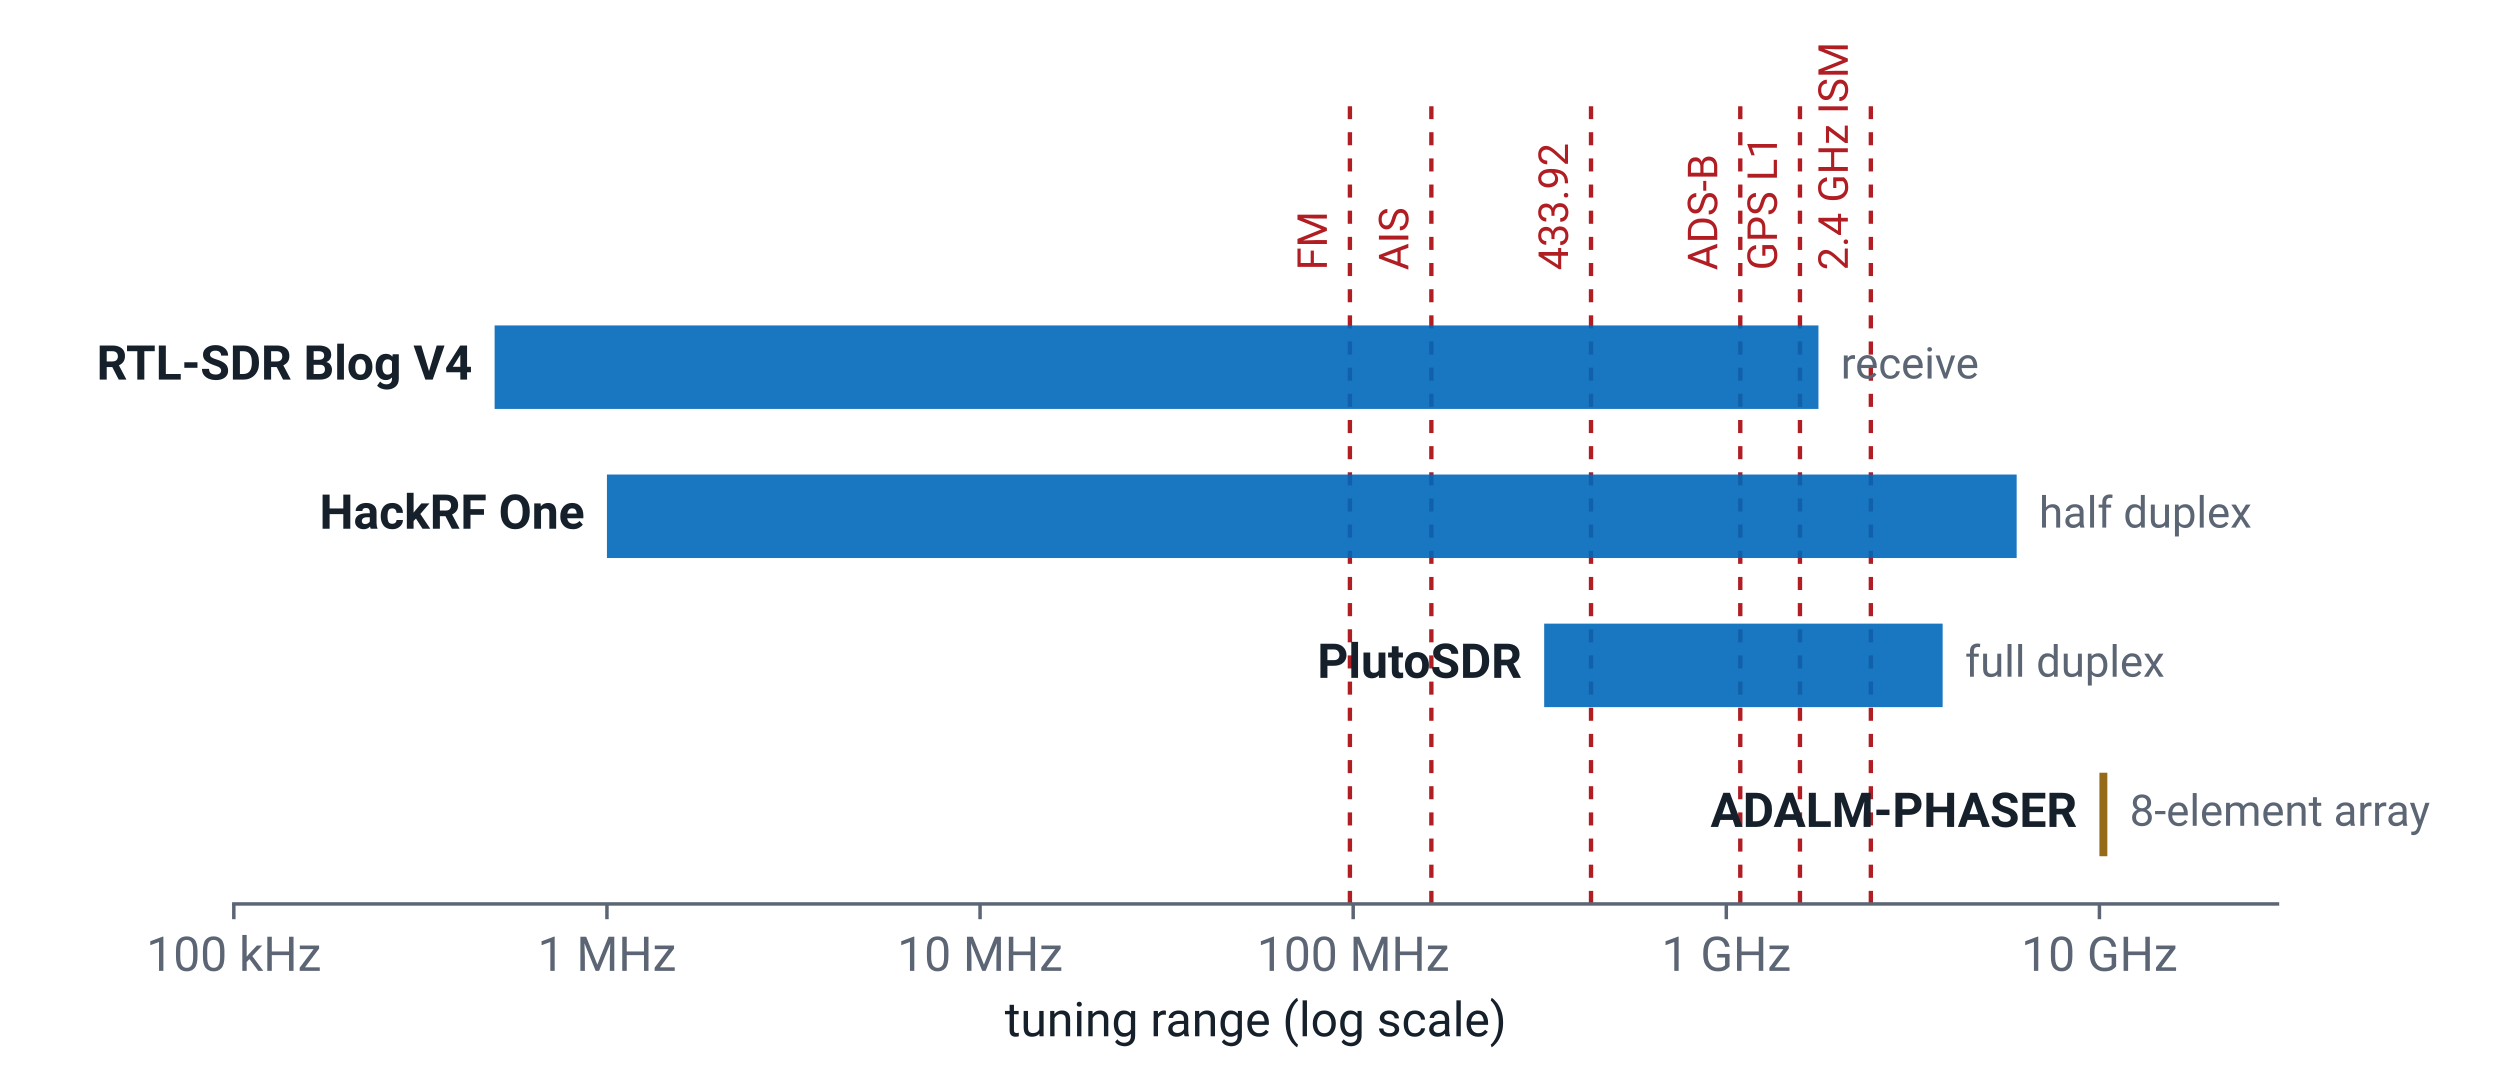
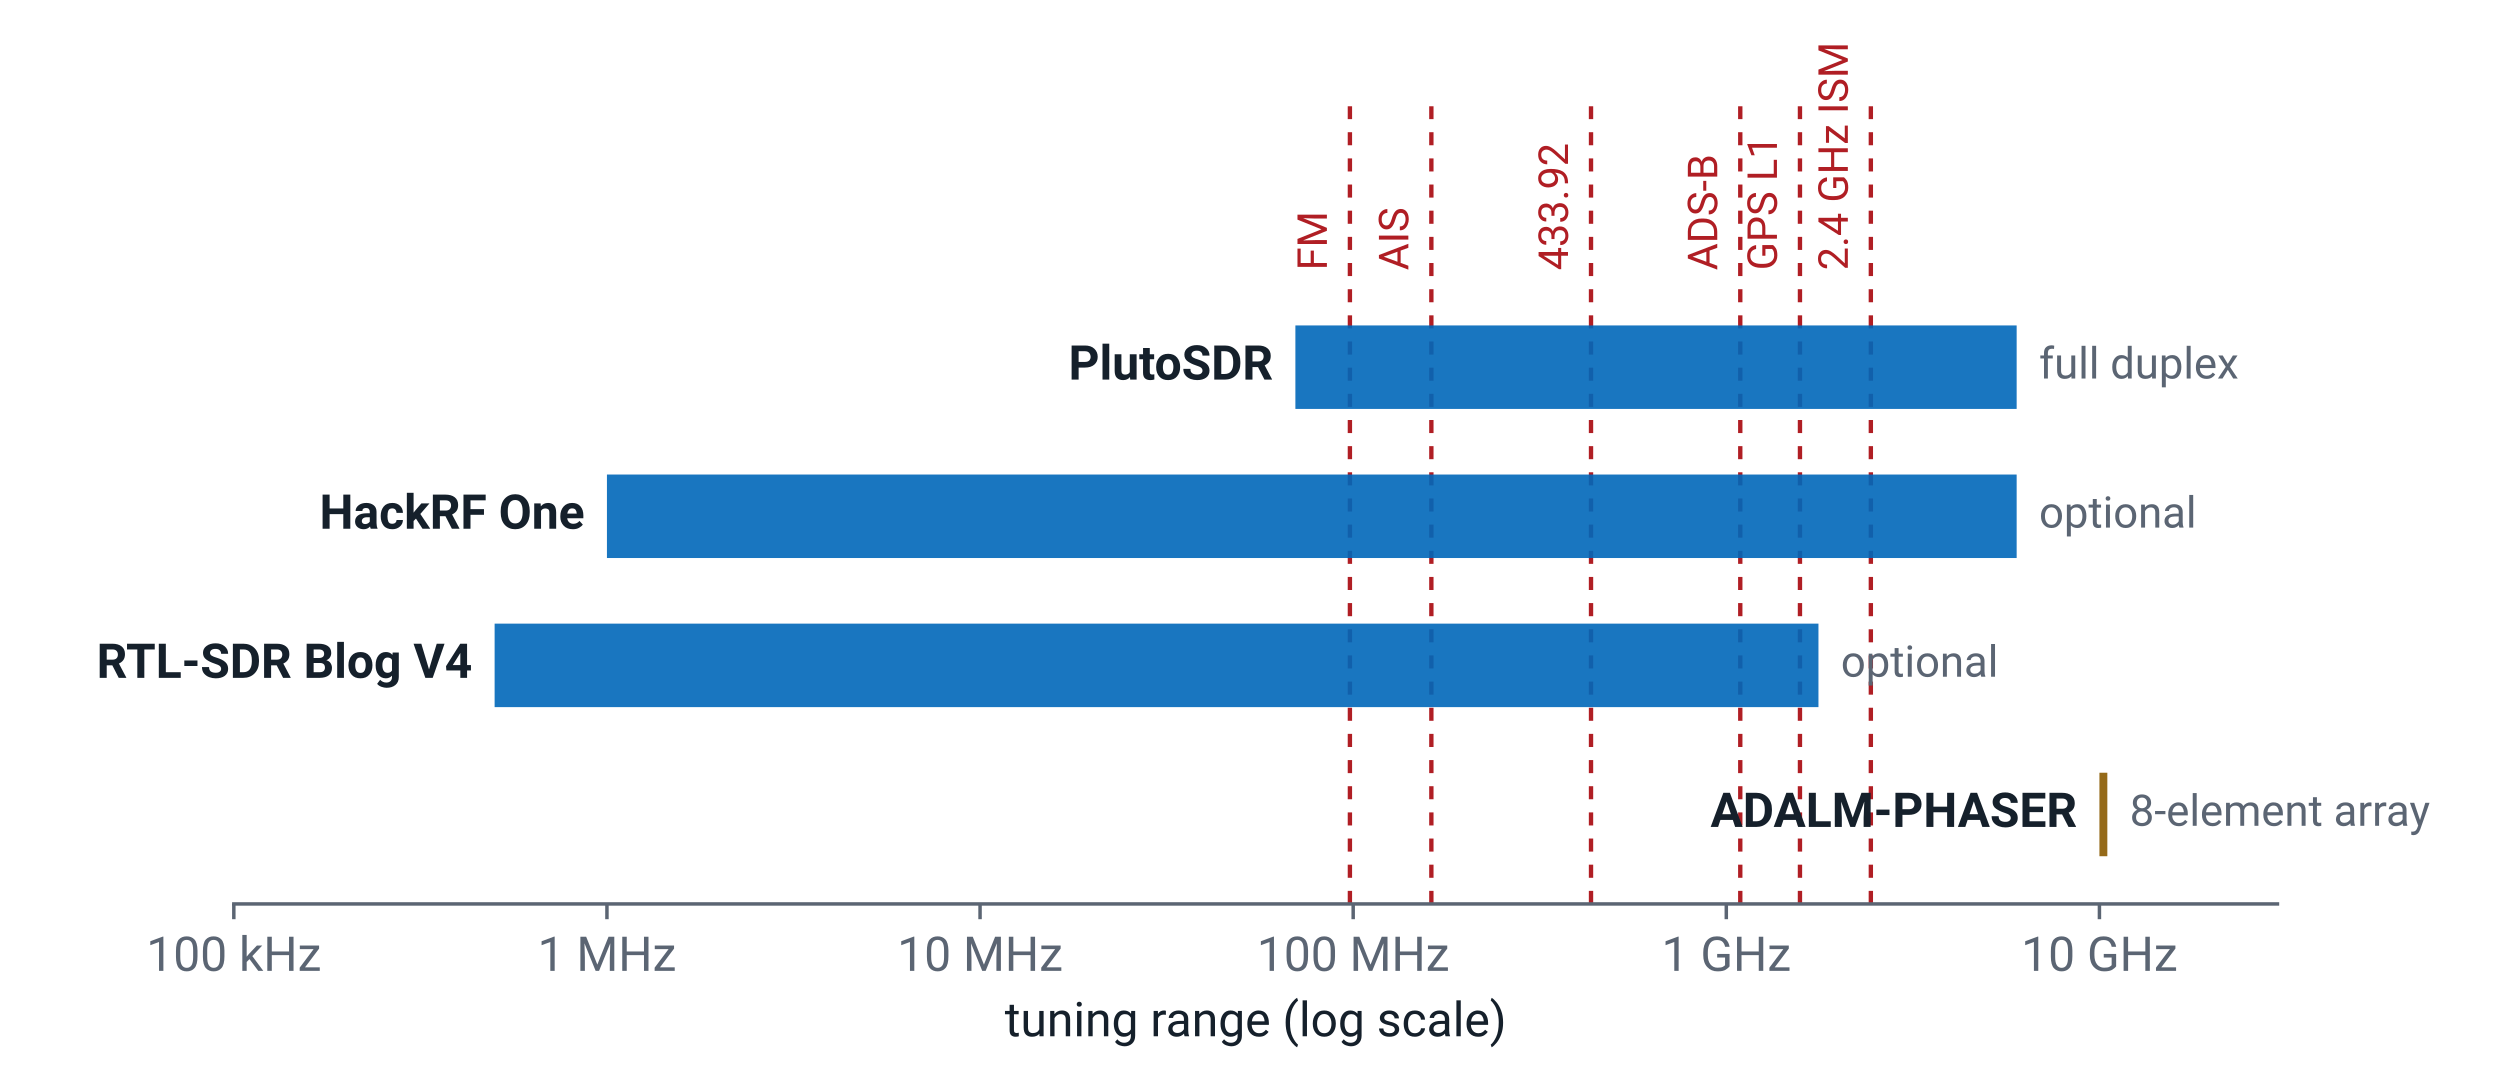
<svg xmlns="http://www.w3.org/2000/svg" xmlns:xlink="http://www.w3.org/1999/xlink" width="573.391pt" height="244.645pt" viewBox="0 0 573.391 244.645" version="1.1">
  <defs>
    <style type="text/css">*{stroke-linejoin: round; stroke-linecap: butt}</style>
  </defs>
  <g id="figure_1">
    <g id="patch_1">
      <path d="M 0 244.645  L 573.391 244.645  L 573.391 0  L 0 0  L 0 244.645  z " style="fill: none" />
    </g>
    <g id="axes_1">
      <g id="patch_2">
        <path d="M 53.628 207.324  L 522.348 207.324  L 522.348 24.372  L 53.628 24.372  L 53.628 207.324  z " style="fill: none" />
      </g>
      <g id="line2d_1">
-         <path d="M 309.61 207.324  L 309.61 24.372  " clip-path="url(#p6ad3b03e33)" style="fill: none; stroke-dasharray: 3,3; stroke-dashoffset: 0; stroke: #b01e24" />
+         <path d="M 309.61 207.324  L 309.61 24.372  " clip-path="url(#p2e71ea9336)" style="fill: none; stroke-dasharray: 3,3; stroke-dashoffset: 0; stroke: #b01e24" />
      </g>
      <g id="line2d_2">
-         <path d="M 328.291 207.324  L 328.291 24.372  " clip-path="url(#p6ad3b03e33)" style="fill: none; stroke-dasharray: 3,3; stroke-dashoffset: 0; stroke: #b01e24" />
+         <path d="M 328.291 207.324  L 328.291 24.372  " clip-path="url(#p2e71ea9336)" style="fill: none; stroke-dasharray: 3,3; stroke-dashoffset: 0; stroke: #b01e24" />
      </g>
      <g id="line2d_3">
-         <path d="M 364.909 207.324  L 364.909 24.372  " clip-path="url(#p6ad3b03e33)" style="fill: none; stroke-dasharray: 3,3; stroke-dashoffset: 0; stroke: #b01e24" />
+         <path d="M 364.909 207.324  L 364.909 24.372  " clip-path="url(#p2e71ea9336)" style="fill: none; stroke-dasharray: 3,3; stroke-dashoffset: 0; stroke: #b01e24" />
      </g>
      <g id="line2d_4">
-         <path d="M 399.142 207.324  L 399.142 24.372  " clip-path="url(#p6ad3b03e33)" style="fill: none; stroke-dasharray: 3,3; stroke-dashoffset: 0; stroke: #b01e24" />
+         <path d="M 399.142 207.324  L 399.142 24.372  " clip-path="url(#p2e71ea9336)" style="fill: none; stroke-dasharray: 3,3; stroke-dashoffset: 0; stroke: #b01e24" />
      </g>
      <g id="line2d_5">
-         <path d="M 412.832 207.324  L 412.832 24.372  " clip-path="url(#p6ad3b03e33)" style="fill: none; stroke-dasharray: 3,3; stroke-dashoffset: 0; stroke: #b01e24" />
+         <path d="M 412.832 207.324  L 412.832 24.372  " clip-path="url(#p2e71ea9336)" style="fill: none; stroke-dasharray: 3,3; stroke-dashoffset: 0; stroke: #b01e24" />
      </g>
      <g id="line2d_6">
-         <path d="M 429.091 207.324  L 429.091 24.372  " clip-path="url(#p6ad3b03e33)" style="fill: none; stroke-dasharray: 3,3; stroke-dashoffset: 0; stroke: #b01e24" />
+         <path d="M 429.091 207.324  L 429.091 24.372  " clip-path="url(#p2e71ea9336)" style="fill: none; stroke-dasharray: 3,3; stroke-dashoffset: 0; stroke: #b01e24" />
      </g>
      <g id="patch_3">
-         <path d="M 113.444 93.791  L 417.076 93.791  L 417.076 74.641  L 113.444 74.641  z " clip-path="url(#p6ad3b03e33)" style="fill: #0067b9; opacity: 0.9" />
+         <path d="M 297.105 93.791  L 462.532 93.791  L 462.532 74.641  L 297.105 74.641  z " clip-path="url(#p2e71ea9336)" style="fill: #0067b9; opacity: 0.9" />
      </g>
      <g id="patch_4">
-         <path d="M 139.206 127.987  L 462.532 127.987  L 462.532 108.837  L 139.206 108.837  z " clip-path="url(#p6ad3b03e33)" style="fill: #0067b9; opacity: 0.9" />
+         <path d="M 139.206 127.987  L 462.532 127.987  L 462.532 108.837  L 139.206 108.837  z " clip-path="url(#p2e71ea9336)" style="fill: #0067b9; opacity: 0.9" />
      </g>
      <g id="patch_5">
-         <path d="M 354.167 162.184  L 445.556 162.184  L 445.556 143.034  L 354.167 143.034  z " clip-path="url(#p6ad3b03e33)" style="fill: #0067b9; opacity: 0.9" />
+         <path d="M 113.444 162.184  L 417.076 162.184  L 417.076 143.034  L 113.444 143.034  z " clip-path="url(#p2e71ea9336)" style="fill: #0067b9; opacity: 0.9" />
      </g>
      <g id="patch_6">
-         <path d="M 481.517 196.381  L 483.33 196.381  L 483.33 177.231  L 481.517 177.231  z " clip-path="url(#p6ad3b03e33)" style="fill: #8a5a00; opacity: 0.9" />
+         <path d="M 481.517 196.381  L 483.33 196.381  L 483.33 177.231  L 481.517 177.231  z " clip-path="url(#p2e71ea9336)" style="fill: #8a5a00; opacity: 0.9" />
      </g>
      <g id="matplotlib.axis_1">
        <g id="xtick_1">
          <g id="line2d_7">
            <defs>
-               <path id="m0e0ff9523d" d="M 0 0  L 0 3.5  " style="stroke: #5b6573; stroke-width: 0.8" />
+               <path id="m8be4f7962b" d="M 0 0  L 0 3.5  " style="stroke: #5b6573; stroke-width: 0.8" />
            </defs>
            <g>
-               <use xlink:href="#m0e0ff9523d" x="53.628" y="207.324" style="fill: #5b6573; stroke: #5b6573; stroke-width: 0.8" />
+               <use xlink:href="#m8be4f7962b" x="53.628" y="207.324" style="fill: #5b6573; stroke: #5b6573; stroke-width: 0.8" />
            </g>
          </g>
          <g id="text_1">
            <text style="font-size: 11px; font-family:'Source Sans Pro', 'Segoe UI', Roboto, Helvetica, Arial, sans-serif; text-anchor: middle; fill: #5b6573" x="53.628" y="222.682" transform="rotate(-0 53.62788 222.682)">100 kHz</text>
          </g>
        </g>
        <g id="xtick_2">
          <g id="line2d_8">
            <g>
-               <use xlink:href="#m0e0ff9523d" x="139.206" y="207.324" style="fill: #5b6573; stroke: #5b6573; stroke-width: 0.8" />
+               <use xlink:href="#m8be4f7962b" x="139.206" y="207.324" style="fill: #5b6573; stroke: #5b6573; stroke-width: 0.8" />
            </g>
          </g>
          <g id="text_2">
            <text style="font-size: 11px; font-family:'Source Sans Pro', 'Segoe UI', Roboto, Helvetica, Arial, sans-serif; text-anchor: middle; fill: #5b6573" x="139.206" y="222.681" transform="rotate(-0 139.2057 222.6811)">1 MHz</text>
          </g>
        </g>
        <g id="xtick_3">
          <g id="line2d_9">
            <g>
-               <use xlink:href="#m0e0ff9523d" x="224.783" y="207.324" style="fill: #5b6573; stroke: #5b6573; stroke-width: 0.8" />
+               <use xlink:href="#m8be4f7962b" x="224.783" y="207.324" style="fill: #5b6573; stroke: #5b6573; stroke-width: 0.8" />
            </g>
          </g>
          <g id="text_3">
            <text style="font-size: 11px; font-family:'Source Sans Pro', 'Segoe UI', Roboto, Helvetica, Arial, sans-serif; text-anchor: middle; fill: #5b6573" x="224.783" y="222.681" transform="rotate(-0 224.7835 222.6811)">10 MHz</text>
          </g>
        </g>
        <g id="xtick_4">
          <g id="line2d_10">
            <g>
-               <use xlink:href="#m0e0ff9523d" x="310.361" y="207.324" style="fill: #5b6573; stroke: #5b6573; stroke-width: 0.8" />
+               <use xlink:href="#m8be4f7962b" x="310.361" y="207.324" style="fill: #5b6573; stroke: #5b6573; stroke-width: 0.8" />
            </g>
          </g>
          <g id="text_4">
            <text style="font-size: 11px; font-family:'Source Sans Pro', 'Segoe UI', Roboto, Helvetica, Arial, sans-serif; text-anchor: middle; fill: #5b6573" x="310.361" y="222.681" transform="rotate(-0 310.3613 222.6811)">100 MHz</text>
          </g>
        </g>
        <g id="xtick_5">
          <g id="line2d_11">
            <g>
-               <use xlink:href="#m0e0ff9523d" x="395.939" y="207.324" style="fill: #5b6573; stroke: #5b6573; stroke-width: 0.8" />
+               <use xlink:href="#m8be4f7962b" x="395.939" y="207.324" style="fill: #5b6573; stroke: #5b6573; stroke-width: 0.8" />
            </g>
          </g>
          <g id="text_5">
            <text style="font-size: 11px; font-family:'Source Sans Pro', 'Segoe UI', Roboto, Helvetica, Arial, sans-serif; text-anchor: middle; fill: #5b6573" x="395.939" y="222.681" transform="rotate(-0 395.9391 222.6811)">1 GHz</text>
          </g>
        </g>
        <g id="xtick_6">
          <g id="line2d_12">
            <g>
-               <use xlink:href="#m0e0ff9523d" x="481.517" y="207.324" style="fill: #5b6573; stroke: #5b6573; stroke-width: 0.8" />
+               <use xlink:href="#m8be4f7962b" x="481.517" y="207.324" style="fill: #5b6573; stroke: #5b6573; stroke-width: 0.8" />
            </g>
          </g>
          <g id="text_6">
            <text style="font-size: 11px; font-family:'Source Sans Pro', 'Segoe UI', Roboto, Helvetica, Arial, sans-serif; text-anchor: middle; fill: #5b6573" x="481.517" y="222.681" transform="rotate(-0 481.5169 222.6811)">10 GHz</text>
          </g>
        </g>
        <g id="text_7">
          <text style="font-size: 11px; font-family:'Source Sans Pro', 'Segoe UI', Roboto, Helvetica, Arial, sans-serif; text-anchor: middle; fill: #15202b" x="287.988" y="237.683" transform="rotate(-0 287.9879 237.6828)">tuning range (log scale)</text>
        </g>
      </g>
      <g id="matplotlib.axis_2" />
      <g id="patch_7">
        <path d="M 53.628 207.324  L 522.348 207.324  " style="fill: none; stroke: #5b6573; stroke-width: 0.8; stroke-linejoin: miter; stroke-linecap: square" />
      </g>
      <g id="text_8">
-         <text style="font-weight: 700; font-size: 11px; font-family:'Source Sans Pro', 'Segoe UI', Roboto, Helvetica, Arial, sans-serif; text-anchor: end; fill: #15202b" x="108.31" y="87.074" transform="rotate(-0 108.3095 87.07363)">RTL-SDR Blog V4</text>
+         <text style="font-weight: 700; font-size: 11px; font-family:'Source Sans Pro', 'Segoe UI', Roboto, Helvetica, Arial, sans-serif; text-anchor: end; fill: #15202b" x="291.97" y="87.074" transform="rotate(-0 291.9705 87.07363)">PlutoSDR</text>
      </g>
      <g id="text_9">
-         <text style="font-size: 10px; font-family:'Source Sans Pro', 'Segoe UI', Roboto, Helvetica, Arial, sans-serif; text-anchor: start; fill: #5b6573" x="422.211" y="86.814" transform="rotate(-0 422.2107 86.81383)">receive</text>
+         <text style="font-size: 10px; font-family:'Source Sans Pro', 'Segoe UI', Roboto, Helvetica, Arial, sans-serif; text-anchor: start; fill: #5b6573" x="467.666" y="86.814" transform="rotate(-0 467.6662 86.81383)">full duplex</text>
      </g>
      <g id="text_10">
        <text style="font-weight: 700; font-size: 11px; font-family:'Source Sans Pro', 'Segoe UI', Roboto, Helvetica, Arial, sans-serif; text-anchor: end; fill: #15202b" x="134.071" y="121.27" transform="rotate(-0 134.071 121.2703)">HackRF One</text>
      </g>
      <g id="text_11">
-         <text style="font-size: 10px; font-family:'Source Sans Pro', 'Segoe UI', Roboto, Helvetica, Arial, sans-serif; text-anchor: start; fill: #5b6573" x="467.666" y="121.01" transform="rotate(-0 467.6662 121.0105)">half duplex</text>
+         <text style="font-size: 10px; font-family:'Source Sans Pro', 'Segoe UI', Roboto, Helvetica, Arial, sans-serif; text-anchor: start; fill: #5b6573" x="467.666" y="121.01" transform="rotate(-0 467.6662 121.0105)">optional</text>
      </g>
      <g id="text_12">
-         <text style="font-weight: 700; font-size: 11px; font-family:'Source Sans Pro', 'Segoe UI', Roboto, Helvetica, Arial, sans-serif; text-anchor: end; fill: #15202b" x="349.032" y="155.467" transform="rotate(-0 349.0325 155.4669)">PlutoSDR</text>
+         <text style="font-weight: 700; font-size: 11px; font-family:'Source Sans Pro', 'Segoe UI', Roboto, Helvetica, Arial, sans-serif; text-anchor: end; fill: #15202b" x="108.31" y="155.467" transform="rotate(-0 108.3095 155.4669)">RTL-SDR Blog V4</text>
      </g>
      <g id="text_13">
-         <text style="font-size: 10px; font-family:'Source Sans Pro', 'Segoe UI', Roboto, Helvetica, Arial, sans-serif; text-anchor: start; fill: #5b6573" x="450.69" y="155.207" transform="rotate(-0 450.6904 155.2071)">full duplex</text>
+         <text style="font-size: 10px; font-family:'Source Sans Pro', 'Segoe UI', Roboto, Helvetica, Arial, sans-serif; text-anchor: start; fill: #5b6573" x="422.211" y="155.207" transform="rotate(-0 422.2107 155.2071)">optional</text>
      </g>
      <g id="text_14">
        <text style="font-weight: 700; font-size: 11px; font-family:'Source Sans Pro', 'Segoe UI', Roboto, Helvetica, Arial, sans-serif; text-anchor: end; fill: #15202b" x="476.382" y="189.663" transform="rotate(-0 476.3822 189.6631)">ADALM-PHASER</text>
      </g>
      <g id="text_15">
        <text style="font-size: 10px; font-family:'Source Sans Pro', 'Segoe UI', Roboto, Helvetica, Arial, sans-serif; text-anchor: start; fill: #5b6573" x="488.465" y="189.404" transform="rotate(-0 488.4649 189.4037)">8-element array</text>
      </g>
      <g id="text_16">
        <text style="font-size: 9.5px; font-family:'Source Sans Pro', 'Segoe UI', Roboto, Helvetica, Arial, sans-serif; fill: #b01e24" transform="translate(304.333 61.98797) rotate(-90)">FM</text>
      </g>
      <g id="text_17">
        <text style="font-size: 9.5px; font-family:'Source Sans Pro', 'Segoe UI', Roboto, Helvetica, Arial, sans-serif; fill: #b01e24" transform="translate(323.0137 61.98797) rotate(-90)">AIS</text>
      </g>
      <g id="text_18">
        <text style="font-size: 9.5px; font-family:'Source Sans Pro', 'Segoe UI', Roboto, Helvetica, Arial, sans-serif; fill: #b01e24" transform="translate(359.632 61.98797) rotate(-90)">433.92</text>
      </g>
      <g id="text_19">
        <text style="font-size: 9.5px; font-family:'Source Sans Pro', 'Segoe UI', Roboto, Helvetica, Arial, sans-serif; fill: #b01e24" transform="translate(393.8645 61.98797) rotate(-90)">ADS-B</text>
      </g>
      <g id="text_20">
        <text style="font-size: 9.5px; font-family:'Source Sans Pro', 'Segoe UI', Roboto, Helvetica, Arial, sans-serif; fill: #b01e24" transform="translate(407.5544 61.98797) rotate(-90)">GPS L1</text>
      </g>
      <g id="text_21">
        <text style="font-size: 9.5px; font-family:'Source Sans Pro', 'Segoe UI', Roboto, Helvetica, Arial, sans-serif; fill: #b01e24" transform="translate(423.8136 61.98797) rotate(-90)">2.4 GHz ISM</text>
      </g>
    </g>
  </g>
  <defs>
-     <clipPath id="p6ad3b03e33">
+     <clipPath id="p2e71ea9336">
      <rect x="53.628" y="24.372" width="468.72" height="182.952" />
    </clipPath>
  </defs>
</svg>
